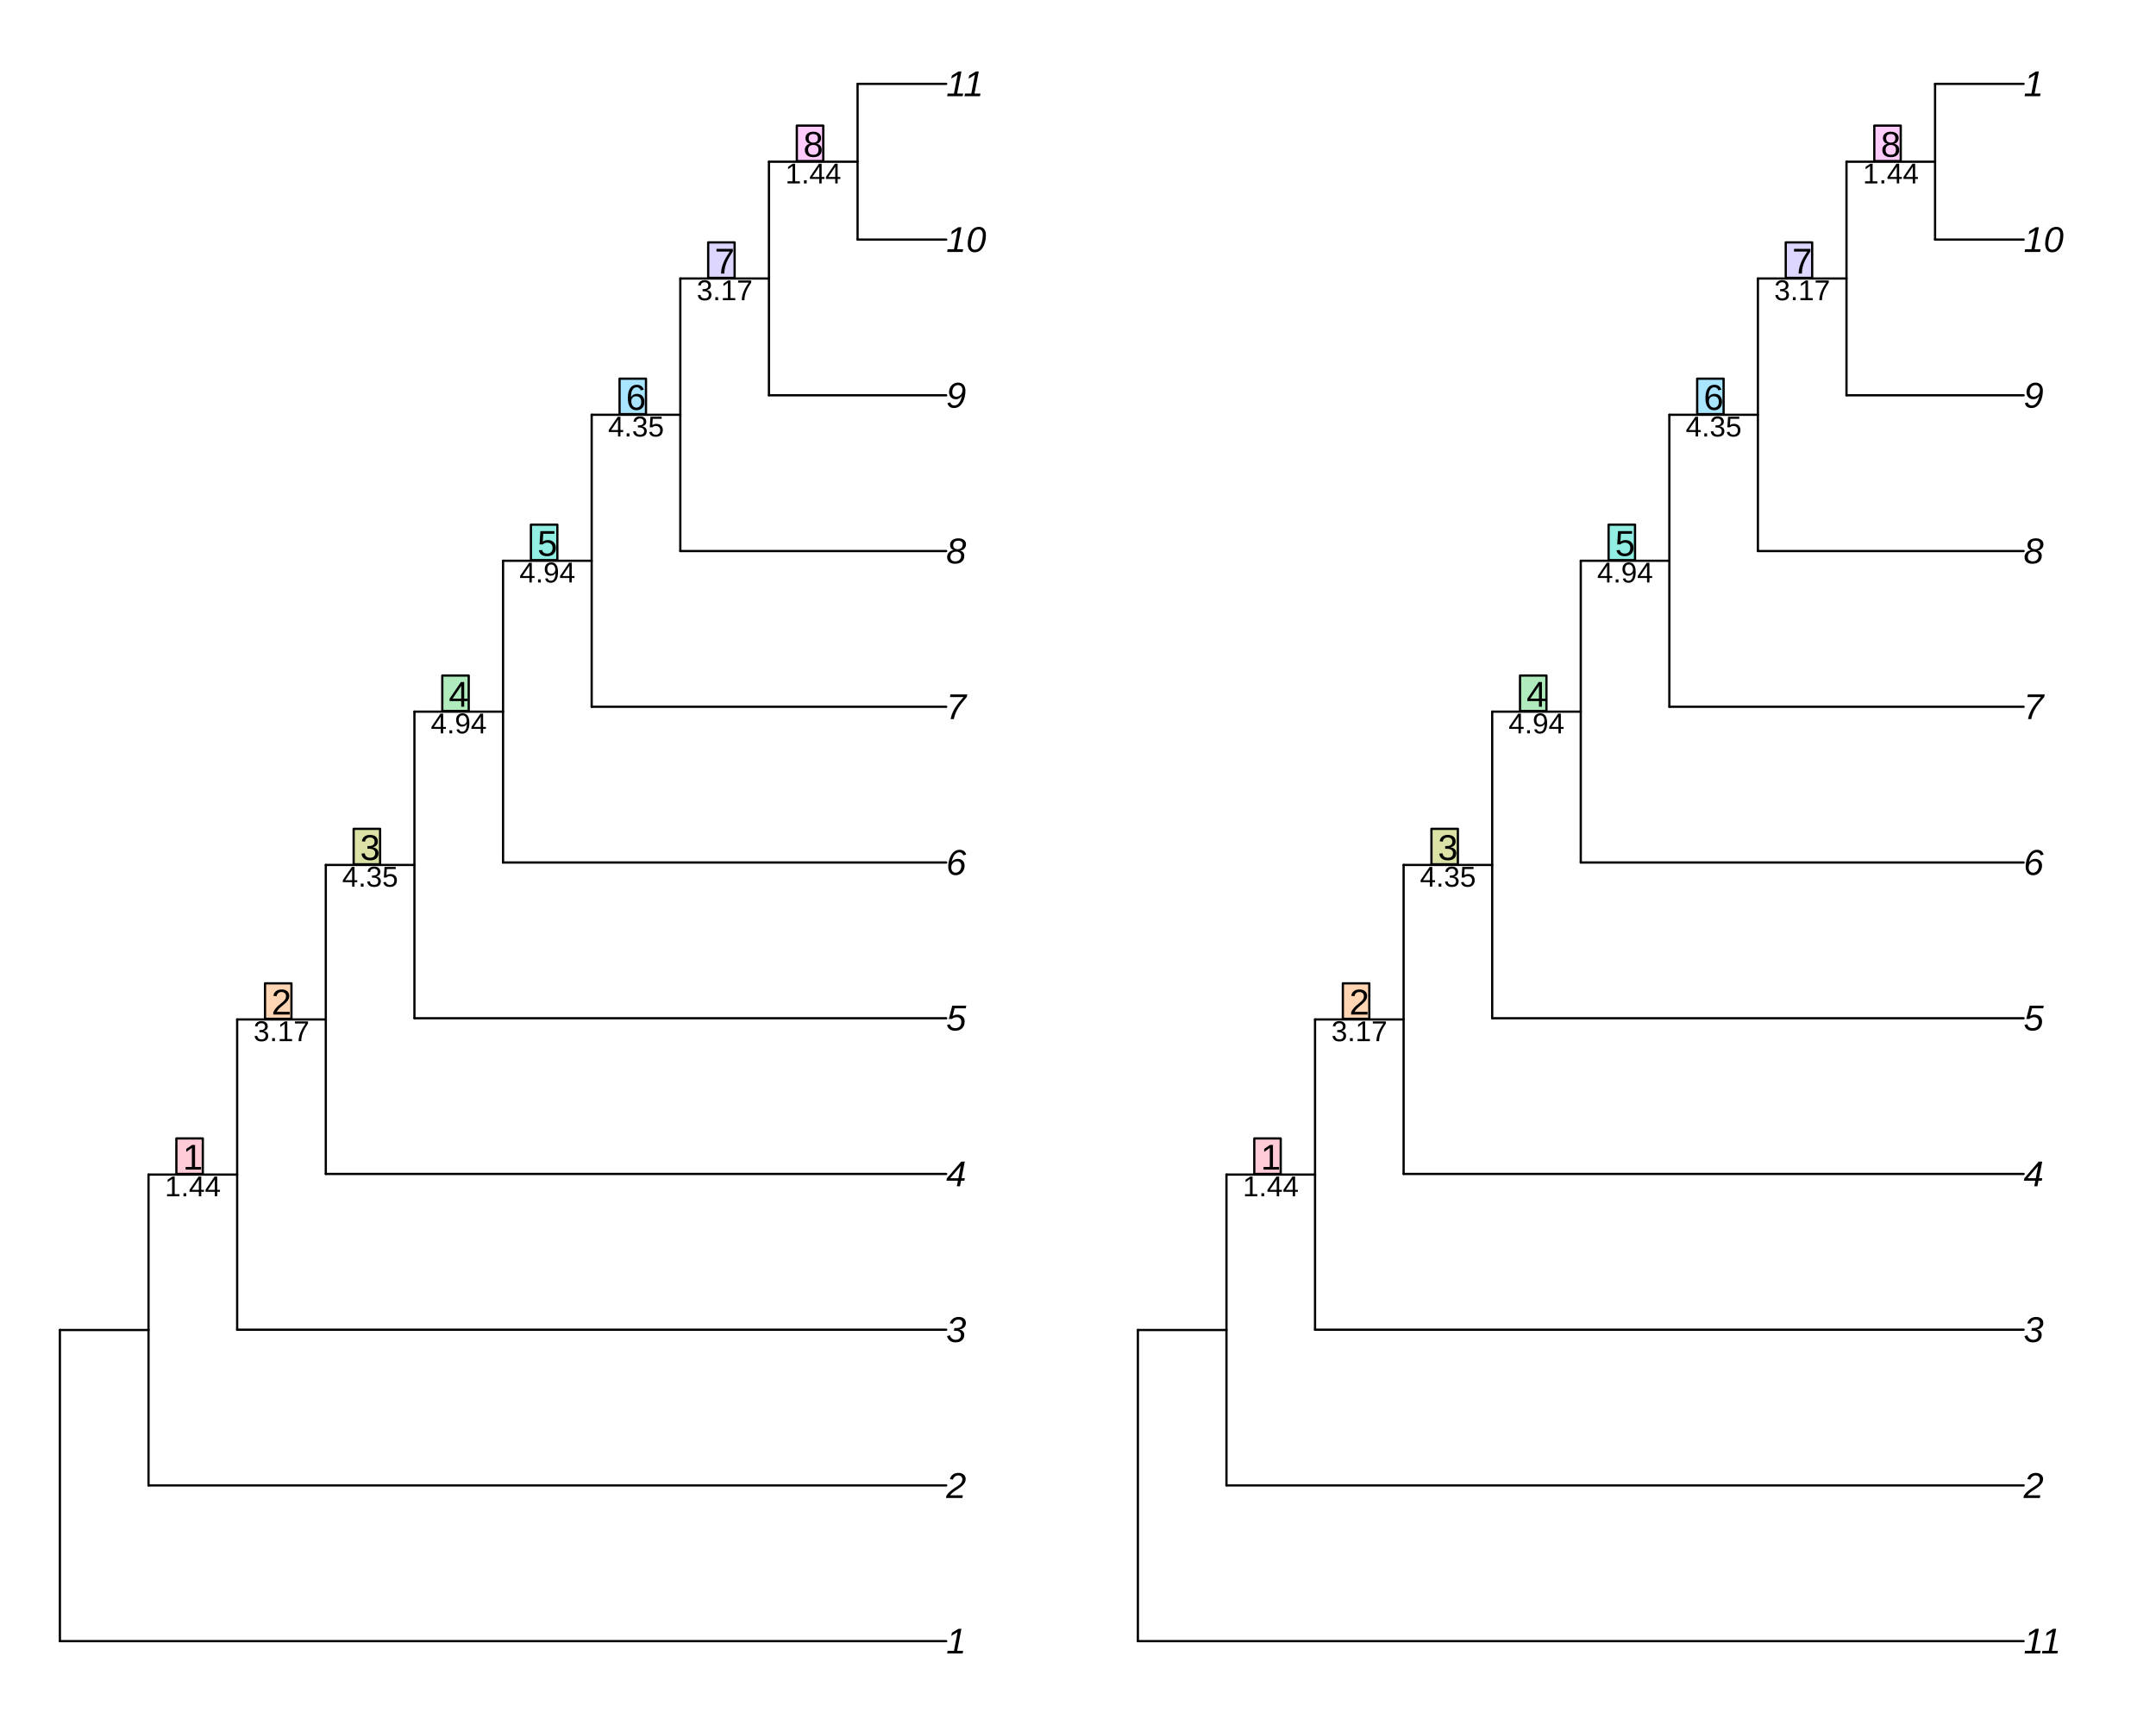
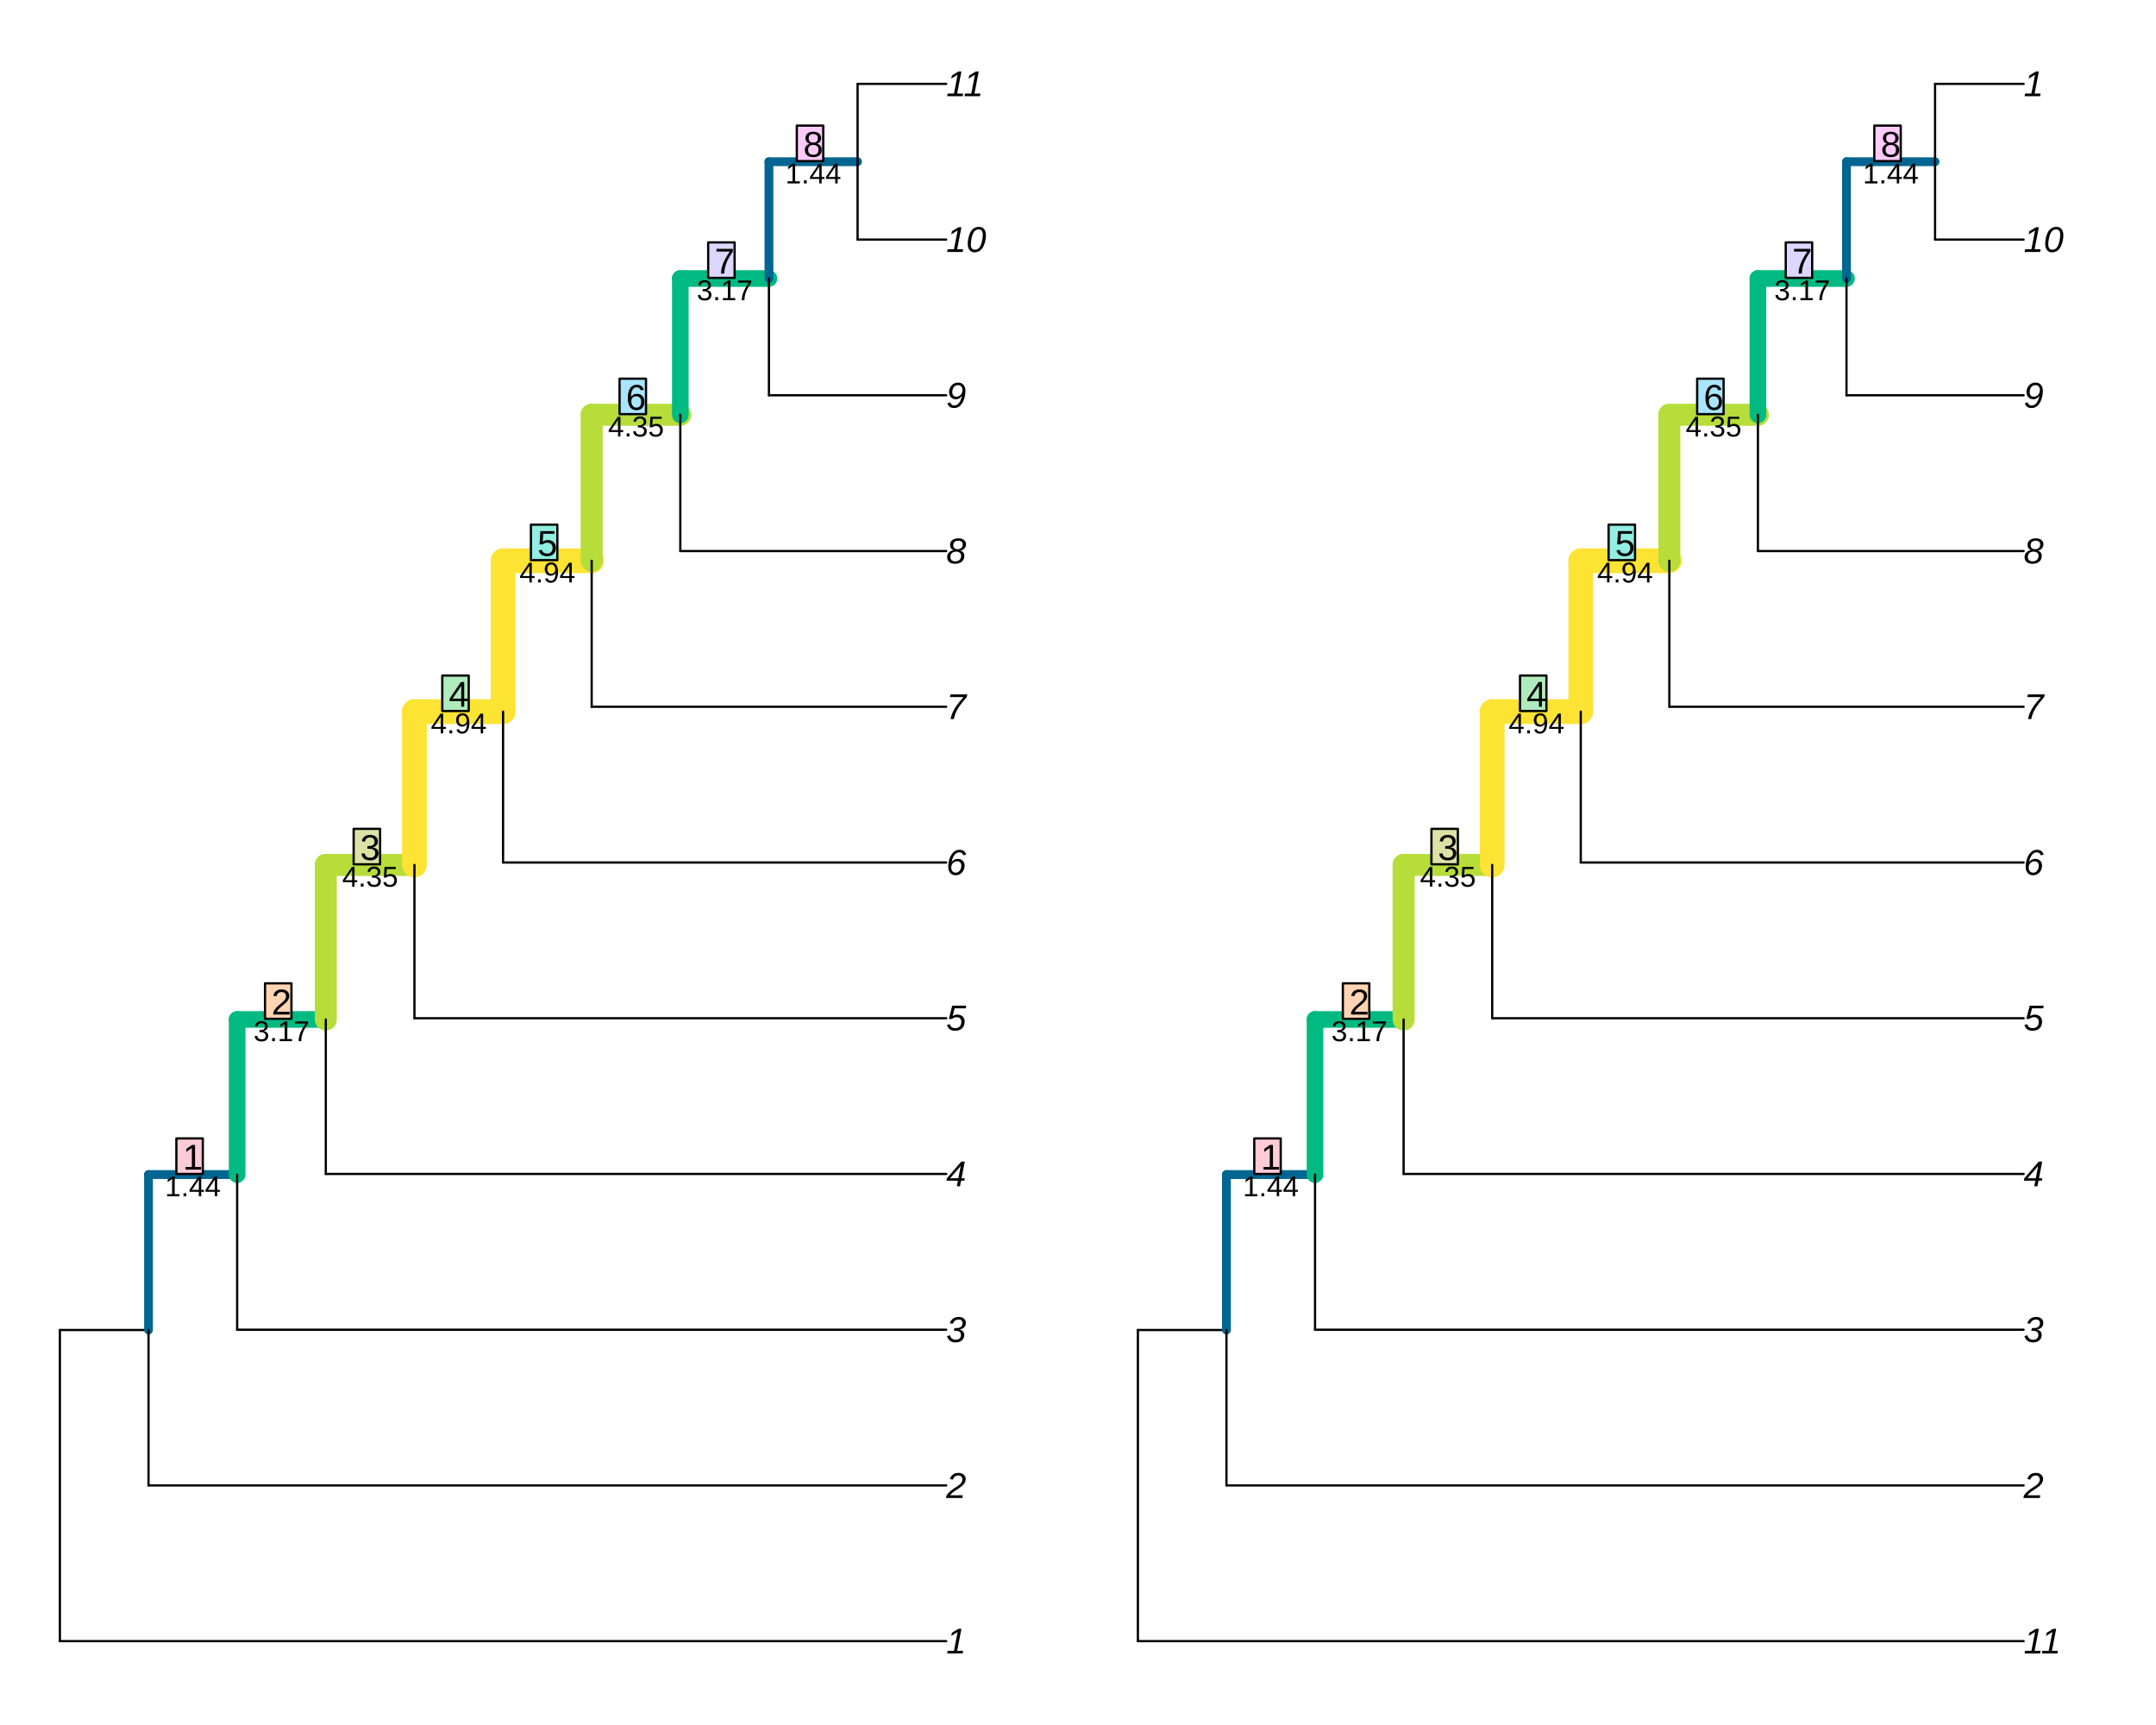
<svg xmlns="http://www.w3.org/2000/svg" viewBox="0 0 720.00 576.00">
  <defs>
    <style type="text/css">
    line, polyline, polygon, path, rect, circle {
      fill: none;
      stroke: #000000;
      stroke-linecap: round;
      stroke-linejoin: round;
      stroke-miterlimit: 10.00;
    }
  </style>
  </defs>
  <rect width="100%" height="100%" style="stroke: none; fill: #FFFFFF;" />
  <defs>
    <clipPath id="cpMC4wMHwzNjAuMDB8NTc2LjAwfDAuMDA=">
      <rect x="0.00" y="0.00" width="360.00" height="576.00" />
    </clipPath>
  </defs>
  <defs>
    <clipPath id="cpNy4yMHwzNTIuODB8NTY4LjgwfDcuMjA=">
      <rect x="7.20" y="7.20" width="345.60" height="561.60" />
    </clipPath>
  </defs>
  <line x1="20.00" y1="548.00" x2="315.99" y2="548.00" style="stroke-width: 0.75;" clip-path="url(#cpNy4yMHwzNTIuODB8NTY4LjgwfDcuMjA=)" />
  <line x1="20.00" y1="444.10" x2="49.60" y2="444.10" style="stroke-width: 0.75;" clip-path="url(#cpNy4yMHwzNTIuODB8NTY4LjgwfDcuMjA=)" />
  <line x1="49.60" y1="496.00" x2="315.99" y2="496.00" style="stroke-width: 0.75;" clip-path="url(#cpNy4yMHwzNTIuODB8NTY4LjgwfDcuMjA=)" />
-   <line x1="49.60" y1="392.20" x2="79.20" y2="392.20" style="stroke-width: 0.75;" clip-path="url(#cpNy4yMHwzNTIuODB8NTY4LjgwfDcuMjA=)" />
+   <line x1="49.60" y1="392.20" x2="79.20" y2="392.20" style="stroke-width: 2.94; stroke: #006590;" clip-path="url(#cpNy4yMHwzNTIuODB8NTY4LjgwfDcuMjA=)" />
  <line x1="79.20" y1="444.00" x2="315.99" y2="444.00" style="stroke-width: 0.75;" clip-path="url(#cpNy4yMHwzNTIuODB8NTY4LjgwfDcuMjA=)" />
-   <line x1="79.20" y1="340.41" x2="108.80" y2="340.41" style="stroke-width: 0.75;" clip-path="url(#cpNy4yMHwzNTIuODB8NTY4LjgwfDcuMjA=)" />
+   <line x1="79.20" y1="340.41" x2="108.80" y2="340.41" style="stroke-width: 5.56; stroke: #00BA82;" clip-path="url(#cpNy4yMHwzNTIuODB8NTY4LjgwfDcuMjA=)" />
  <line x1="108.80" y1="392.00" x2="315.99" y2="392.00" style="stroke-width: 0.75;" clip-path="url(#cpNy4yMHwzNTIuODB8NTY4LjgwfDcuMjA=)" />
-   <line x1="108.80" y1="288.81" x2="138.40" y2="288.81" style="stroke-width: 0.75;" clip-path="url(#cpNy4yMHwzNTIuODB8NTY4LjgwfDcuMjA=)" />
+   <line x1="108.80" y1="288.81" x2="138.40" y2="288.81" style="stroke-width: 7.35; stroke: #B7DD3A;" clip-path="url(#cpNy4yMHwzNTIuODB8NTY4LjgwfDcuMjA=)" />
  <line x1="138.40" y1="340.00" x2="315.99" y2="340.00" style="stroke-width: 0.75;" clip-path="url(#cpNy4yMHwzNTIuODB8NTY4LjgwfDcuMjA=)" />
-   <line x1="138.40" y1="237.62" x2="168.00" y2="237.62" style="stroke-width: 0.75;" clip-path="url(#cpNy4yMHwzNTIuODB8NTY4LjgwfDcuMjA=)" />
+   <line x1="138.40" y1="237.62" x2="168.00" y2="237.62" style="stroke-width: 8.25; stroke: #FDE333;" clip-path="url(#cpNy4yMHwzNTIuODB8NTY4LjgwfDcuMjA=)" />
  <line x1="168.00" y1="288.00" x2="315.99" y2="288.00" style="stroke-width: 0.75;" clip-path="url(#cpNy4yMHwzNTIuODB8NTY4LjgwfDcuMjA=)" />
-   <line x1="168.00" y1="187.25" x2="197.59" y2="187.25" style="stroke-width: 0.75;" clip-path="url(#cpNy4yMHwzNTIuODB8NTY4LjgwfDcuMjA=)" />
+   <line x1="168.00" y1="187.25" x2="197.59" y2="187.25" style="stroke-width: 8.25; stroke: #FDE333;" clip-path="url(#cpNy4yMHwzNTIuODB8NTY4LjgwfDcuMjA=)" />
  <line x1="197.59" y1="236.00" x2="315.99" y2="236.00" style="stroke-width: 0.75;" clip-path="url(#cpNy4yMHwzNTIuODB8NTY4LjgwfDcuMjA=)" />
-   <line x1="197.59" y1="138.50" x2="227.19" y2="138.50" style="stroke-width: 0.75;" clip-path="url(#cpNy4yMHwzNTIuODB8NTY4LjgwfDcuMjA=)" />
+   <line x1="197.59" y1="138.50" x2="227.19" y2="138.50" style="stroke-width: 7.35; stroke: #B7DD3A;" clip-path="url(#cpNy4yMHwzNTIuODB8NTY4LjgwfDcuMjA=)" />
  <line x1="227.19" y1="184.00" x2="315.99" y2="184.00" style="stroke-width: 0.75;" clip-path="url(#cpNy4yMHwzNTIuODB8NTY4LjgwfDcuMjA=)" />
-   <line x1="227.19" y1="93.00" x2="256.79" y2="93.00" style="stroke-width: 0.75;" clip-path="url(#cpNy4yMHwzNTIuODB8NTY4LjgwfDcuMjA=)" />
+   <line x1="227.19" y1="93.00" x2="256.79" y2="93.00" style="stroke-width: 5.56; stroke: #00BA82;" clip-path="url(#cpNy4yMHwzNTIuODB8NTY4LjgwfDcuMjA=)" />
  <line x1="256.79" y1="132.00" x2="315.99" y2="132.00" style="stroke-width: 0.75;" clip-path="url(#cpNy4yMHwzNTIuODB8NTY4LjgwfDcuMjA=)" />
-   <line x1="256.79" y1="54.00" x2="286.39" y2="54.00" style="stroke-width: 0.75;" clip-path="url(#cpNy4yMHwzNTIuODB8NTY4LjgwfDcuMjA=)" />
+   <line x1="256.79" y1="54.00" x2="286.39" y2="54.00" style="stroke-width: 2.94; stroke: #006590;" clip-path="url(#cpNy4yMHwzNTIuODB8NTY4LjgwfDcuMjA=)" />
  <line x1="286.39" y1="80.00" x2="315.99" y2="80.00" style="stroke-width: 0.75;" clip-path="url(#cpNy4yMHwzNTIuODB8NTY4LjgwfDcuMjA=)" />
  <line x1="286.39" y1="28.00" x2="315.99" y2="28.00" style="stroke-width: 0.75;" clip-path="url(#cpNy4yMHwzNTIuODB8NTY4LjgwfDcuMjA=)" />
  <line x1="20.00" y1="548.00" x2="20.00" y2="444.10" style="stroke-width: 0.75;" clip-path="url(#cpNy4yMHwzNTIuODB8NTY4LjgwfDcuMjA=)" />
-   <line x1="49.60" y1="496.00" x2="49.60" y2="392.20" style="stroke-width: 0.75;" clip-path="url(#cpNy4yMHwzNTIuODB8NTY4LjgwfDcuMjA=)" />
-   <line x1="79.20" y1="444.00" x2="79.20" y2="340.41" style="stroke-width: 0.75;" clip-path="url(#cpNy4yMHwzNTIuODB8NTY4LjgwfDcuMjA=)" />
-   <line x1="108.80" y1="392.00" x2="108.80" y2="288.81" style="stroke-width: 0.75;" clip-path="url(#cpNy4yMHwzNTIuODB8NTY4LjgwfDcuMjA=)" />
-   <line x1="138.40" y1="340.00" x2="138.40" y2="237.62" style="stroke-width: 0.75;" clip-path="url(#cpNy4yMHwzNTIuODB8NTY4LjgwfDcuMjA=)" />
-   <line x1="168.00" y1="288.00" x2="168.00" y2="187.25" style="stroke-width: 0.75;" clip-path="url(#cpNy4yMHwzNTIuODB8NTY4LjgwfDcuMjA=)" />
-   <line x1="197.59" y1="236.00" x2="197.59" y2="138.50" style="stroke-width: 0.75;" clip-path="url(#cpNy4yMHwzNTIuODB8NTY4LjgwfDcuMjA=)" />
-   <line x1="227.19" y1="184.00" x2="227.19" y2="93.00" style="stroke-width: 0.75;" clip-path="url(#cpNy4yMHwzNTIuODB8NTY4LjgwfDcuMjA=)" />
-   <line x1="256.79" y1="132.00" x2="256.79" y2="54.00" style="stroke-width: 0.75;" clip-path="url(#cpNy4yMHwzNTIuODB8NTY4LjgwfDcuMjA=)" />
+   <line x1="49.60" y1="444.10" x2="49.60" y2="392.20" style="stroke-width: 2.94; stroke: #006590;" clip-path="url(#cpNy4yMHwzNTIuODB8NTY4LjgwfDcuMjA=)" />
+   <line x1="79.20" y1="392.20" x2="79.20" y2="340.41" style="stroke-width: 5.56; stroke: #00BA82;" clip-path="url(#cpNy4yMHwzNTIuODB8NTY4LjgwfDcuMjA=)" />
+   <line x1="108.80" y1="340.41" x2="108.80" y2="288.81" style="stroke-width: 7.35; stroke: #B7DD3A;" clip-path="url(#cpNy4yMHwzNTIuODB8NTY4LjgwfDcuMjA=)" />
+   <line x1="138.40" y1="288.81" x2="138.40" y2="237.62" style="stroke-width: 8.25; stroke: #FDE333;" clip-path="url(#cpNy4yMHwzNTIuODB8NTY4LjgwfDcuMjA=)" />
+   <line x1="168.00" y1="237.62" x2="168.00" y2="187.25" style="stroke-width: 8.25; stroke: #FDE333;" clip-path="url(#cpNy4yMHwzNTIuODB8NTY4LjgwfDcuMjA=)" />
+   <line x1="197.59" y1="187.25" x2="197.59" y2="138.50" style="stroke-width: 7.35; stroke: #B7DD3A;" clip-path="url(#cpNy4yMHwzNTIuODB8NTY4LjgwfDcuMjA=)" />
+   <line x1="227.19" y1="138.50" x2="227.19" y2="93.00" style="stroke-width: 5.56; stroke: #00BA82;" clip-path="url(#cpNy4yMHwzNTIuODB8NTY4LjgwfDcuMjA=)" />
+   <line x1="256.79" y1="93.00" x2="256.79" y2="54.00" style="stroke-width: 2.94; stroke: #006590;" clip-path="url(#cpNy4yMHwzNTIuODB8NTY4LjgwfDcuMjA=)" />
  <line x1="286.39" y1="80.00" x2="286.39" y2="28.00" style="stroke-width: 0.75;" clip-path="url(#cpNy4yMHwzNTIuODB8NTY4LjgwfDcuMjA=)" />
+   <line x1="49.60" y1="496.00" x2="49.60" y2="444.10" style="stroke-width: 0.75;" clip-path="url(#cpNy4yMHwzNTIuODB8NTY4LjgwfDcuMjA=)" />
+   <line x1="79.20" y1="444.00" x2="79.20" y2="392.20" style="stroke-width: 0.75;" clip-path="url(#cpNy4yMHwzNTIuODB8NTY4LjgwfDcuMjA=)" />
+   <line x1="108.80" y1="392.00" x2="108.80" y2="340.41" style="stroke-width: 0.75;" clip-path="url(#cpNy4yMHwzNTIuODB8NTY4LjgwfDcuMjA=)" />
+   <line x1="138.40" y1="340.00" x2="138.40" y2="288.81" style="stroke-width: 0.75;" clip-path="url(#cpNy4yMHwzNTIuODB8NTY4LjgwfDcuMjA=)" />
+   <line x1="168.00" y1="288.00" x2="168.00" y2="237.62" style="stroke-width: 0.75;" clip-path="url(#cpNy4yMHwzNTIuODB8NTY4LjgwfDcuMjA=)" />
+   <line x1="197.59" y1="236.00" x2="197.59" y2="187.25" style="stroke-width: 0.75;" clip-path="url(#cpNy4yMHwzNTIuODB8NTY4LjgwfDcuMjA=)" />
+   <line x1="227.19" y1="184.00" x2="227.19" y2="138.50" style="stroke-width: 0.75;" clip-path="url(#cpNy4yMHwzNTIuODB8NTY4LjgwfDcuMjA=)" />
+   <line x1="256.79" y1="132.00" x2="256.79" y2="93.00" style="stroke-width: 0.75;" clip-path="url(#cpNy4yMHwzNTIuODB8NTY4LjgwfDcuMjA=)" />
  <g clip-path="url(#cpNy4yMHwzNTIuODB8NTY4LjgwfDcuMjA=)">
    <text x="315.99" y="552.12" style="font-size: 12.00px; font-style: italic; font-family: Liberation Sans;" textLength="6.67px" lengthAdjust="spacingAndGlyphs">1</text>
  </g>
  <g clip-path="url(#cpNy4yMHwzNTIuODB8NTY4LjgwfDcuMjA=)">
    <text x="315.99" y="500.19" style="font-size: 12.00px; font-style: italic; font-family: Liberation Sans;" textLength="6.67px" lengthAdjust="spacingAndGlyphs">2</text>
  </g>
  <g clip-path="url(#cpNy4yMHwzNTIuODB8NTY4LjgwfDcuMjA=)">
    <text x="315.99" y="448.12" style="font-size: 12.00px; font-style: italic; font-family: Liberation Sans;" textLength="6.67px" lengthAdjust="spacingAndGlyphs">3</text>
  </g>
  <g clip-path="url(#cpNy4yMHwzNTIuODB8NTY4LjgwfDcuMjA=)">
    <text x="315.99" y="396.12" style="font-size: 12.00px; font-style: italic; font-family: Liberation Sans;" textLength="6.67px" lengthAdjust="spacingAndGlyphs">4</text>
  </g>
  <g clip-path="url(#cpNy4yMHwzNTIuODB8NTY4LjgwfDcuMjA=)">
    <text x="315.99" y="344.06" style="font-size: 12.00px; font-style: italic; font-family: Liberation Sans;" textLength="6.67px" lengthAdjust="spacingAndGlyphs">5</text>
  </g>
  <g clip-path="url(#cpNy4yMHwzNTIuODB8NTY4LjgwfDcuMjA=)">
    <text x="315.99" y="292.13" style="font-size: 12.00px; font-style: italic; font-family: Liberation Sans;" textLength="6.67px" lengthAdjust="spacingAndGlyphs">6</text>
  </g>
  <g clip-path="url(#cpNy4yMHwzNTIuODB8NTY4LjgwfDcuMjA=)">
    <text x="315.99" y="240.12" style="font-size: 12.00px; font-style: italic; font-family: Liberation Sans;" textLength="6.67px" lengthAdjust="spacingAndGlyphs">7</text>
  </g>
  <g clip-path="url(#cpNy4yMHwzNTIuODB8NTY4LjgwfDcuMjA=)">
    <text x="315.99" y="188.13" style="font-size: 12.00px; font-style: italic; font-family: Liberation Sans;" textLength="6.67px" lengthAdjust="spacingAndGlyphs">8</text>
  </g>
  <g clip-path="url(#cpNy4yMHwzNTIuODB8NTY4LjgwfDcuMjA=)">
    <text x="315.99" y="136.13" style="font-size: 12.00px; font-style: italic; font-family: Liberation Sans;" textLength="6.67px" lengthAdjust="spacingAndGlyphs">9</text>
  </g>
  <g clip-path="url(#cpNy4yMHwzNTIuODB8NTY4LjgwfDcuMjA=)">
    <text x="315.99" y="84.13" style="font-size: 12.00px; font-style: italic; font-family: Liberation Sans;" textLength="13.34px" lengthAdjust="spacingAndGlyphs">10</text>
  </g>
  <g clip-path="url(#cpNy4yMHwzNTIuODB8NTY4LjgwfDcuMjA=)">
    <text x="315.99" y="32.12" style="font-size: 12.00px; font-style: italic; font-family: Liberation Sans;" textLength="12.45px" lengthAdjust="spacingAndGlyphs">11</text>
  </g>
  <rect x="58.90" y="380.14" width="8.83" height="11.85" style="stroke-width: 0.75; fill: #FFCBD7;" clip-path="url(#cpNy4yMHwzNTIuODB8NTY4LjgwfDcuMjA=)" />
  <rect x="88.50" y="328.35" width="8.83" height="11.85" style="stroke-width: 0.75; fill: #FFD5B3;" clip-path="url(#cpNy4yMHwzNTIuODB8NTY4LjgwfDcuMjA=)" />
  <rect x="118.10" y="276.75" width="8.83" height="11.85" style="stroke-width: 0.75; fill: #DCE1A6;" clip-path="url(#cpNy4yMHwzNTIuODB8NTY4LjgwfDcuMjA=)" />
  <rect x="147.70" y="225.57" width="8.83" height="11.85" style="stroke-width: 0.75; fill: #AFEBBC;" clip-path="url(#cpNy4yMHwzNTIuODB8NTY4LjgwfDcuMjA=)" />
  <rect x="177.30" y="175.19" width="8.83" height="11.85" style="stroke-width: 0.75; fill: #92EDE2;" clip-path="url(#cpNy4yMHwzNTIuODB8NTY4LjgwfDcuMjA=)" />
  <rect x="206.90" y="126.44" width="8.83" height="11.85" style="stroke-width: 0.75; fill: #A9E5FF;" clip-path="url(#cpNy4yMHwzNTIuODB8NTY4LjgwfDcuMjA=)" />
  <rect x="236.50" y="80.94" width="8.83" height="11.85" style="stroke-width: 0.75; fill: #DDD7FF;" clip-path="url(#cpNy4yMHwzNTIuODB8NTY4LjgwfDcuMjA=)" />
  <rect x="266.10" y="41.94" width="8.83" height="11.85" style="stroke-width: 0.75; fill: #FFCBFB;" clip-path="url(#cpNy4yMHwzNTIuODB8NTY4LjgwfDcuMjA=)" />
  <g clip-path="url(#cpNy4yMHwzNTIuODB8NTY4LjgwfDcuMjA=)">
    <text x="61.06" y="390.55" style="font-size: 12.00px; font-family: Liberation Sans;" textLength="6.67px" lengthAdjust="spacingAndGlyphs">1</text>
  </g>
  <g clip-path="url(#cpNy4yMHwzNTIuODB8NTY4LjgwfDcuMjA=)">
    <text x="90.66" y="338.76" style="font-size: 12.00px; font-family: Liberation Sans;" textLength="6.67px" lengthAdjust="spacingAndGlyphs">2</text>
  </g>
  <g clip-path="url(#cpNy4yMHwzNTIuODB8NTY4LjgwfDcuMjA=)">
    <text x="120.26" y="287.16" style="font-size: 12.00px; font-family: Liberation Sans;" textLength="6.67px" lengthAdjust="spacingAndGlyphs">3</text>
  </g>
  <g clip-path="url(#cpNy4yMHwzNTIuODB8NTY4LjgwfDcuMjA=)">
    <text x="149.86" y="235.98" style="font-size: 12.00px; font-family: Liberation Sans;" textLength="6.67px" lengthAdjust="spacingAndGlyphs">4</text>
  </g>
  <g clip-path="url(#cpNy4yMHwzNTIuODB8NTY4LjgwfDcuMjA=)">
    <text x="179.46" y="185.60" style="font-size: 12.00px; font-family: Liberation Sans;" textLength="6.67px" lengthAdjust="spacingAndGlyphs">5</text>
  </g>
  <g clip-path="url(#cpNy4yMHwzNTIuODB8NTY4LjgwfDcuMjA=)">
    <text x="209.06" y="136.85" style="font-size: 12.00px; font-family: Liberation Sans;" textLength="6.67px" lengthAdjust="spacingAndGlyphs">6</text>
  </g>
  <g clip-path="url(#cpNy4yMHwzNTIuODB8NTY4LjgwfDcuMjA=)">
    <text x="238.66" y="91.35" style="font-size: 12.00px; font-family: Liberation Sans;" textLength="6.67px" lengthAdjust="spacingAndGlyphs">7</text>
  </g>
  <g clip-path="url(#cpNy4yMHwzNTIuODB8NTY4LjgwfDcuMjA=)">
    <text x="268.26" y="52.35" style="font-size: 12.00px; font-family: Liberation Sans;" textLength="6.67px" lengthAdjust="spacingAndGlyphs">8</text>
  </g>
  <g clip-path="url(#cpNy4yMHwzNTIuODB8NTY4LjgwfDcuMjA=)">
    <text x="55.07" y="399.46" style="font-size: 9.60px; font-family: Liberation Sans;" textLength="18.66px" lengthAdjust="spacingAndGlyphs">1.44</text>
  </g>
  <g clip-path="url(#cpNy4yMHwzNTIuODB8NTY4LjgwfDcuMjA=)">
    <text x="84.67" y="347.66" style="font-size: 9.60px; font-family: Liberation Sans;" textLength="18.66px" lengthAdjust="spacingAndGlyphs">3.17</text>
  </g>
  <g clip-path="url(#cpNy4yMHwzNTIuODB8NTY4LjgwfDcuMjA=)">
    <text x="114.27" y="296.07" style="font-size: 9.60px; font-family: Liberation Sans;" textLength="18.66px" lengthAdjust="spacingAndGlyphs">4.35</text>
  </g>
  <g clip-path="url(#cpNy4yMHwzNTIuODB8NTY4LjgwfDcuMjA=)">
    <text x="143.87" y="244.88" style="font-size: 9.60px; font-family: Liberation Sans;" textLength="18.66px" lengthAdjust="spacingAndGlyphs">4.94</text>
  </g>
  <g clip-path="url(#cpNy4yMHwzNTIuODB8NTY4LjgwfDcuMjA=)">
    <text x="173.47" y="194.50" style="font-size: 9.60px; font-family: Liberation Sans;" textLength="18.66px" lengthAdjust="spacingAndGlyphs">4.94</text>
  </g>
  <g clip-path="url(#cpNy4yMHwzNTIuODB8NTY4LjgwfDcuMjA=)">
    <text x="203.07" y="145.75" style="font-size: 9.60px; font-family: Liberation Sans;" textLength="18.66px" lengthAdjust="spacingAndGlyphs">4.35</text>
  </g>
  <g clip-path="url(#cpNy4yMHwzNTIuODB8NTY4LjgwfDcuMjA=)">
    <text x="232.67" y="100.25" style="font-size: 9.60px; font-family: Liberation Sans;" textLength="18.66px" lengthAdjust="spacingAndGlyphs">3.17</text>
  </g>
  <g clip-path="url(#cpNy4yMHwzNTIuODB8NTY4LjgwfDcuMjA=)">
    <text x="262.26" y="61.25" style="font-size: 9.60px; font-family: Liberation Sans;" textLength="18.66px" lengthAdjust="spacingAndGlyphs">1.44</text>
  </g>
  <defs>
    <clipPath id="cpMzY3LjIwfDcxMi44MHw1NjguODB8Ny4yMA==">
      <rect x="367.20" y="7.20" width="345.60" height="561.60" />
    </clipPath>
  </defs>
  <defs>
    <clipPath id="cpMzYwLjAwfDcyMC4wMHw1NzYuMDB8MC4wMA==">
      <rect x="360.00" y="0.00" width="360.00" height="576.00" />
    </clipPath>
  </defs>
  <defs>
    <clipPath id="cpMzY3LjIwfDcxMi44MHw1NjguODB8Ny4yMA==">
      <rect x="367.20" y="7.20" width="345.60" height="561.60" />
    </clipPath>
  </defs>
  <line x1="380.00" y1="548.00" x2="675.80" y2="548.00" style="stroke-width: 0.75;" clip-path="url(#cpMzY3LjIwfDcxMi44MHw1NjguODB8Ny4yMA==)" />
  <line x1="380.00" y1="444.10" x2="409.58" y2="444.10" style="stroke-width: 0.75;" clip-path="url(#cpMzY3LjIwfDcxMi44MHw1NjguODB8Ny4yMA==)" />
  <line x1="409.58" y1="496.00" x2="675.80" y2="496.00" style="stroke-width: 0.75;" clip-path="url(#cpMzY3LjIwfDcxMi44MHw1NjguODB8Ny4yMA==)" />
-   <line x1="409.58" y1="392.20" x2="439.16" y2="392.20" style="stroke-width: 0.75;" clip-path="url(#cpMzY3LjIwfDcxMi44MHw1NjguODB8Ny4yMA==)" />
+   <line x1="409.58" y1="392.20" x2="439.16" y2="392.20" style="stroke-width: 2.94; stroke: #006590;" clip-path="url(#cpMzY3LjIwfDcxMi44MHw1NjguODB8Ny4yMA==)" />
  <line x1="439.16" y1="444.00" x2="675.80" y2="444.00" style="stroke-width: 0.75;" clip-path="url(#cpMzY3LjIwfDcxMi44MHw1NjguODB8Ny4yMA==)" />
-   <line x1="439.16" y1="340.41" x2="468.74" y2="340.41" style="stroke-width: 0.75;" clip-path="url(#cpMzY3LjIwfDcxMi44MHw1NjguODB8Ny4yMA==)" />
+   <line x1="439.16" y1="340.41" x2="468.74" y2="340.41" style="stroke-width: 5.56; stroke: #00BA82;" clip-path="url(#cpMzY3LjIwfDcxMi44MHw1NjguODB8Ny4yMA==)" />
  <line x1="468.74" y1="392.00" x2="675.80" y2="392.00" style="stroke-width: 0.75;" clip-path="url(#cpMzY3LjIwfDcxMi44MHw1NjguODB8Ny4yMA==)" />
-   <line x1="468.74" y1="288.81" x2="498.32" y2="288.81" style="stroke-width: 0.75;" clip-path="url(#cpMzY3LjIwfDcxMi44MHw1NjguODB8Ny4yMA==)" />
+   <line x1="468.74" y1="288.81" x2="498.32" y2="288.81" style="stroke-width: 7.35; stroke: #B7DD3A;" clip-path="url(#cpMzY3LjIwfDcxMi44MHw1NjguODB8Ny4yMA==)" />
  <line x1="498.32" y1="340.00" x2="675.80" y2="340.00" style="stroke-width: 0.75;" clip-path="url(#cpMzY3LjIwfDcxMi44MHw1NjguODB8Ny4yMA==)" />
-   <line x1="498.32" y1="237.62" x2="527.90" y2="237.62" style="stroke-width: 0.75;" clip-path="url(#cpMzY3LjIwfDcxMi44MHw1NjguODB8Ny4yMA==)" />
+   <line x1="498.32" y1="237.62" x2="527.90" y2="237.62" style="stroke-width: 8.25; stroke: #FDE333;" clip-path="url(#cpMzY3LjIwfDcxMi44MHw1NjguODB8Ny4yMA==)" />
  <line x1="527.90" y1="288.00" x2="675.80" y2="288.00" style="stroke-width: 0.75;" clip-path="url(#cpMzY3LjIwfDcxMi44MHw1NjguODB8Ny4yMA==)" />
-   <line x1="527.90" y1="187.25" x2="557.48" y2="187.25" style="stroke-width: 0.75;" clip-path="url(#cpMzY3LjIwfDcxMi44MHw1NjguODB8Ny4yMA==)" />
+   <line x1="527.90" y1="187.25" x2="557.48" y2="187.25" style="stroke-width: 8.25; stroke: #FDE333;" clip-path="url(#cpMzY3LjIwfDcxMi44MHw1NjguODB8Ny4yMA==)" />
  <line x1="557.48" y1="236.00" x2="675.80" y2="236.00" style="stroke-width: 0.75;" clip-path="url(#cpMzY3LjIwfDcxMi44MHw1NjguODB8Ny4yMA==)" />
-   <line x1="557.48" y1="138.50" x2="587.06" y2="138.50" style="stroke-width: 0.75;" clip-path="url(#cpMzY3LjIwfDcxMi44MHw1NjguODB8Ny4yMA==)" />
+   <line x1="557.48" y1="138.50" x2="587.06" y2="138.50" style="stroke-width: 7.35; stroke: #B7DD3A;" clip-path="url(#cpMzY3LjIwfDcxMi44MHw1NjguODB8Ny4yMA==)" />
  <line x1="587.06" y1="184.00" x2="675.80" y2="184.00" style="stroke-width: 0.75;" clip-path="url(#cpMzY3LjIwfDcxMi44MHw1NjguODB8Ny4yMA==)" />
-   <line x1="587.06" y1="93.00" x2="616.64" y2="93.00" style="stroke-width: 0.75;" clip-path="url(#cpMzY3LjIwfDcxMi44MHw1NjguODB8Ny4yMA==)" />
+   <line x1="587.06" y1="93.00" x2="616.64" y2="93.00" style="stroke-width: 5.56; stroke: #00BA82;" clip-path="url(#cpMzY3LjIwfDcxMi44MHw1NjguODB8Ny4yMA==)" />
  <line x1="616.64" y1="132.00" x2="675.80" y2="132.00" style="stroke-width: 0.75;" clip-path="url(#cpMzY3LjIwfDcxMi44MHw1NjguODB8Ny4yMA==)" />
-   <line x1="616.64" y1="54.00" x2="646.22" y2="54.00" style="stroke-width: 0.75;" clip-path="url(#cpMzY3LjIwfDcxMi44MHw1NjguODB8Ny4yMA==)" />
+   <line x1="616.64" y1="54.00" x2="646.22" y2="54.00" style="stroke-width: 2.94; stroke: #006590;" clip-path="url(#cpMzY3LjIwfDcxMi44MHw1NjguODB8Ny4yMA==)" />
  <line x1="646.22" y1="80.00" x2="675.80" y2="80.00" style="stroke-width: 0.75;" clip-path="url(#cpMzY3LjIwfDcxMi44MHw1NjguODB8Ny4yMA==)" />
  <line x1="646.22" y1="28.00" x2="675.80" y2="28.00" style="stroke-width: 0.75;" clip-path="url(#cpMzY3LjIwfDcxMi44MHw1NjguODB8Ny4yMA==)" />
  <line x1="380.00" y1="548.00" x2="380.00" y2="444.10" style="stroke-width: 0.75;" clip-path="url(#cpMzY3LjIwfDcxMi44MHw1NjguODB8Ny4yMA==)" />
-   <line x1="409.58" y1="496.00" x2="409.58" y2="392.20" style="stroke-width: 0.75;" clip-path="url(#cpMzY3LjIwfDcxMi44MHw1NjguODB8Ny4yMA==)" />
-   <line x1="439.16" y1="444.00" x2="439.16" y2="340.41" style="stroke-width: 0.75;" clip-path="url(#cpMzY3LjIwfDcxMi44MHw1NjguODB8Ny4yMA==)" />
-   <line x1="468.74" y1="392.00" x2="468.74" y2="288.81" style="stroke-width: 0.75;" clip-path="url(#cpMzY3LjIwfDcxMi44MHw1NjguODB8Ny4yMA==)" />
-   <line x1="498.32" y1="340.00" x2="498.32" y2="237.62" style="stroke-width: 0.75;" clip-path="url(#cpMzY3LjIwfDcxMi44MHw1NjguODB8Ny4yMA==)" />
-   <line x1="527.90" y1="288.00" x2="527.90" y2="187.25" style="stroke-width: 0.75;" clip-path="url(#cpMzY3LjIwfDcxMi44MHw1NjguODB8Ny4yMA==)" />
-   <line x1="557.48" y1="236.00" x2="557.48" y2="138.50" style="stroke-width: 0.75;" clip-path="url(#cpMzY3LjIwfDcxMi44MHw1NjguODB8Ny4yMA==)" />
-   <line x1="587.06" y1="184.00" x2="587.06" y2="93.00" style="stroke-width: 0.75;" clip-path="url(#cpMzY3LjIwfDcxMi44MHw1NjguODB8Ny4yMA==)" />
-   <line x1="616.64" y1="132.00" x2="616.64" y2="54.00" style="stroke-width: 0.75;" clip-path="url(#cpMzY3LjIwfDcxMi44MHw1NjguODB8Ny4yMA==)" />
+   <line x1="409.58" y1="444.10" x2="409.58" y2="392.20" style="stroke-width: 2.94; stroke: #006590;" clip-path="url(#cpMzY3LjIwfDcxMi44MHw1NjguODB8Ny4yMA==)" />
+   <line x1="439.16" y1="392.20" x2="439.16" y2="340.41" style="stroke-width: 5.56; stroke: #00BA82;" clip-path="url(#cpMzY3LjIwfDcxMi44MHw1NjguODB8Ny4yMA==)" />
+   <line x1="468.74" y1="340.41" x2="468.74" y2="288.81" style="stroke-width: 7.35; stroke: #B7DD3A;" clip-path="url(#cpMzY3LjIwfDcxMi44MHw1NjguODB8Ny4yMA==)" />
+   <line x1="498.32" y1="288.81" x2="498.32" y2="237.62" style="stroke-width: 8.25; stroke: #FDE333;" clip-path="url(#cpMzY3LjIwfDcxMi44MHw1NjguODB8Ny4yMA==)" />
+   <line x1="527.90" y1="237.62" x2="527.90" y2="187.25" style="stroke-width: 8.25; stroke: #FDE333;" clip-path="url(#cpMzY3LjIwfDcxMi44MHw1NjguODB8Ny4yMA==)" />
+   <line x1="557.48" y1="187.25" x2="557.48" y2="138.50" style="stroke-width: 7.35; stroke: #B7DD3A;" clip-path="url(#cpMzY3LjIwfDcxMi44MHw1NjguODB8Ny4yMA==)" />
+   <line x1="587.06" y1="138.50" x2="587.06" y2="93.00" style="stroke-width: 5.56; stroke: #00BA82;" clip-path="url(#cpMzY3LjIwfDcxMi44MHw1NjguODB8Ny4yMA==)" />
+   <line x1="616.64" y1="93.00" x2="616.64" y2="54.00" style="stroke-width: 2.94; stroke: #006590;" clip-path="url(#cpMzY3LjIwfDcxMi44MHw1NjguODB8Ny4yMA==)" />
  <line x1="646.22" y1="80.00" x2="646.22" y2="28.00" style="stroke-width: 0.75;" clip-path="url(#cpMzY3LjIwfDcxMi44MHw1NjguODB8Ny4yMA==)" />
+   <line x1="409.58" y1="496.00" x2="409.58" y2="444.10" style="stroke-width: 0.75;" clip-path="url(#cpMzY3LjIwfDcxMi44MHw1NjguODB8Ny4yMA==)" />
+   <line x1="439.16" y1="444.00" x2="439.16" y2="392.20" style="stroke-width: 0.75;" clip-path="url(#cpMzY3LjIwfDcxMi44MHw1NjguODB8Ny4yMA==)" />
+   <line x1="468.74" y1="392.00" x2="468.74" y2="340.41" style="stroke-width: 0.75;" clip-path="url(#cpMzY3LjIwfDcxMi44MHw1NjguODB8Ny4yMA==)" />
+   <line x1="498.32" y1="340.00" x2="498.32" y2="288.81" style="stroke-width: 0.75;" clip-path="url(#cpMzY3LjIwfDcxMi44MHw1NjguODB8Ny4yMA==)" />
+   <line x1="527.90" y1="288.00" x2="527.90" y2="237.62" style="stroke-width: 0.75;" clip-path="url(#cpMzY3LjIwfDcxMi44MHw1NjguODB8Ny4yMA==)" />
+   <line x1="557.48" y1="236.00" x2="557.48" y2="187.25" style="stroke-width: 0.75;" clip-path="url(#cpMzY3LjIwfDcxMi44MHw1NjguODB8Ny4yMA==)" />
+   <line x1="587.06" y1="184.00" x2="587.06" y2="138.50" style="stroke-width: 0.75;" clip-path="url(#cpMzY3LjIwfDcxMi44MHw1NjguODB8Ny4yMA==)" />
+   <line x1="616.64" y1="132.00" x2="616.64" y2="93.00" style="stroke-width: 0.75;" clip-path="url(#cpMzY3LjIwfDcxMi44MHw1NjguODB8Ny4yMA==)" />
  <g clip-path="url(#cpMzY3LjIwfDcxMi44MHw1NjguODB8Ny4yMA==)">
    <text x="675.80" y="552.12" style="font-size: 12.00px; font-style: italic; font-family: Liberation Sans;" textLength="12.45px" lengthAdjust="spacingAndGlyphs">11</text>
  </g>
  <g clip-path="url(#cpMzY3LjIwfDcxMi44MHw1NjguODB8Ny4yMA==)">
    <text x="675.80" y="500.19" style="font-size: 12.00px; font-style: italic; font-family: Liberation Sans;" textLength="6.67px" lengthAdjust="spacingAndGlyphs">2</text>
  </g>
  <g clip-path="url(#cpMzY3LjIwfDcxMi44MHw1NjguODB8Ny4yMA==)">
    <text x="675.80" y="448.12" style="font-size: 12.00px; font-style: italic; font-family: Liberation Sans;" textLength="6.67px" lengthAdjust="spacingAndGlyphs">3</text>
  </g>
  <g clip-path="url(#cpMzY3LjIwfDcxMi44MHw1NjguODB8Ny4yMA==)">
    <text x="675.80" y="396.12" style="font-size: 12.00px; font-style: italic; font-family: Liberation Sans;" textLength="6.67px" lengthAdjust="spacingAndGlyphs">4</text>
  </g>
  <g clip-path="url(#cpMzY3LjIwfDcxMi44MHw1NjguODB8Ny4yMA==)">
    <text x="675.80" y="344.06" style="font-size: 12.00px; font-style: italic; font-family: Liberation Sans;" textLength="6.67px" lengthAdjust="spacingAndGlyphs">5</text>
  </g>
  <g clip-path="url(#cpMzY3LjIwfDcxMi44MHw1NjguODB8Ny4yMA==)">
    <text x="675.80" y="292.13" style="font-size: 12.00px; font-style: italic; font-family: Liberation Sans;" textLength="6.67px" lengthAdjust="spacingAndGlyphs">6</text>
  </g>
  <g clip-path="url(#cpMzY3LjIwfDcxMi44MHw1NjguODB8Ny4yMA==)">
    <text x="675.80" y="240.12" style="font-size: 12.00px; font-style: italic; font-family: Liberation Sans;" textLength="6.67px" lengthAdjust="spacingAndGlyphs">7</text>
  </g>
  <g clip-path="url(#cpMzY3LjIwfDcxMi44MHw1NjguODB8Ny4yMA==)">
    <text x="675.80" y="188.13" style="font-size: 12.00px; font-style: italic; font-family: Liberation Sans;" textLength="6.67px" lengthAdjust="spacingAndGlyphs">8</text>
  </g>
  <g clip-path="url(#cpMzY3LjIwfDcxMi44MHw1NjguODB8Ny4yMA==)">
    <text x="675.80" y="136.13" style="font-size: 12.00px; font-style: italic; font-family: Liberation Sans;" textLength="6.67px" lengthAdjust="spacingAndGlyphs">9</text>
  </g>
  <g clip-path="url(#cpMzY3LjIwfDcxMi44MHw1NjguODB8Ny4yMA==)">
    <text x="675.80" y="84.13" style="font-size: 12.00px; font-style: italic; font-family: Liberation Sans;" textLength="13.34px" lengthAdjust="spacingAndGlyphs">10</text>
  </g>
  <g clip-path="url(#cpMzY3LjIwfDcxMi44MHw1NjguODB8Ny4yMA==)">
    <text x="675.80" y="32.12" style="font-size: 12.00px; font-style: italic; font-family: Liberation Sans;" textLength="6.67px" lengthAdjust="spacingAndGlyphs">1</text>
  </g>
  <rect x="418.87" y="380.14" width="8.83" height="11.85" style="stroke-width: 0.75; fill: #FFCBD7;" clip-path="url(#cpMzY3LjIwfDcxMi44MHw1NjguODB8Ny4yMA==)" />
  <rect x="448.45" y="328.35" width="8.83" height="11.85" style="stroke-width: 0.75; fill: #FFD5B3;" clip-path="url(#cpMzY3LjIwfDcxMi44MHw1NjguODB8Ny4yMA==)" />
  <rect x="478.03" y="276.75" width="8.83" height="11.85" style="stroke-width: 0.75; fill: #DCE1A6;" clip-path="url(#cpMzY3LjIwfDcxMi44MHw1NjguODB8Ny4yMA==)" />
  <rect x="507.61" y="225.57" width="8.83" height="11.85" style="stroke-width: 0.75; fill: #AFEBBC;" clip-path="url(#cpMzY3LjIwfDcxMi44MHw1NjguODB8Ny4yMA==)" />
  <rect x="537.19" y="175.19" width="8.83" height="11.85" style="stroke-width: 0.75; fill: #92EDE2;" clip-path="url(#cpMzY3LjIwfDcxMi44MHw1NjguODB8Ny4yMA==)" />
  <rect x="566.77" y="126.44" width="8.83" height="11.85" style="stroke-width: 0.75; fill: #A9E5FF;" clip-path="url(#cpMzY3LjIwfDcxMi44MHw1NjguODB8Ny4yMA==)" />
  <rect x="596.35" y="80.94" width="8.83" height="11.85" style="stroke-width: 0.75; fill: #DDD7FF;" clip-path="url(#cpMzY3LjIwfDcxMi44MHw1NjguODB8Ny4yMA==)" />
  <rect x="625.93" y="41.94" width="8.83" height="11.85" style="stroke-width: 0.75; fill: #FFCBFB;" clip-path="url(#cpMzY3LjIwfDcxMi44MHw1NjguODB8Ny4yMA==)" />
  <g clip-path="url(#cpMzY3LjIwfDcxMi44MHw1NjguODB8Ny4yMA==)">
    <text x="421.03" y="390.55" style="font-size: 12.00px; font-family: Liberation Sans;" textLength="6.67px" lengthAdjust="spacingAndGlyphs">1</text>
  </g>
  <g clip-path="url(#cpMzY3LjIwfDcxMi44MHw1NjguODB8Ny4yMA==)">
    <text x="450.61" y="338.76" style="font-size: 12.00px; font-family: Liberation Sans;" textLength="6.67px" lengthAdjust="spacingAndGlyphs">2</text>
  </g>
  <g clip-path="url(#cpMzY3LjIwfDcxMi44MHw1NjguODB8Ny4yMA==)">
    <text x="480.19" y="287.16" style="font-size: 12.00px; font-family: Liberation Sans;" textLength="6.67px" lengthAdjust="spacingAndGlyphs">3</text>
  </g>
  <g clip-path="url(#cpMzY3LjIwfDcxMi44MHw1NjguODB8Ny4yMA==)">
    <text x="509.77" y="235.98" style="font-size: 12.00px; font-family: Liberation Sans;" textLength="6.67px" lengthAdjust="spacingAndGlyphs">4</text>
  </g>
  <g clip-path="url(#cpMzY3LjIwfDcxMi44MHw1NjguODB8Ny4yMA==)">
    <text x="539.35" y="185.60" style="font-size: 12.00px; font-family: Liberation Sans;" textLength="6.67px" lengthAdjust="spacingAndGlyphs">5</text>
  </g>
  <g clip-path="url(#cpMzY3LjIwfDcxMi44MHw1NjguODB8Ny4yMA==)">
    <text x="568.93" y="136.85" style="font-size: 12.00px; font-family: Liberation Sans;" textLength="6.67px" lengthAdjust="spacingAndGlyphs">6</text>
  </g>
  <g clip-path="url(#cpMzY3LjIwfDcxMi44MHw1NjguODB8Ny4yMA==)">
    <text x="598.51" y="91.35" style="font-size: 12.00px; font-family: Liberation Sans;" textLength="6.67px" lengthAdjust="spacingAndGlyphs">7</text>
  </g>
  <g clip-path="url(#cpMzY3LjIwfDcxMi44MHw1NjguODB8Ny4yMA==)">
    <text x="628.09" y="52.35" style="font-size: 12.00px; font-family: Liberation Sans;" textLength="6.67px" lengthAdjust="spacingAndGlyphs">8</text>
  </g>
  <g clip-path="url(#cpMzY3LjIwfDcxMi44MHw1NjguODB8Ny4yMA==)">
    <text x="415.04" y="399.46" style="font-size: 9.60px; font-family: Liberation Sans;" textLength="18.66px" lengthAdjust="spacingAndGlyphs">1.44</text>
  </g>
  <g clip-path="url(#cpMzY3LjIwfDcxMi44MHw1NjguODB8Ny4yMA==)">
    <text x="444.62" y="347.66" style="font-size: 9.60px; font-family: Liberation Sans;" textLength="18.66px" lengthAdjust="spacingAndGlyphs">3.17</text>
  </g>
  <g clip-path="url(#cpMzY3LjIwfDcxMi44MHw1NjguODB8Ny4yMA==)">
    <text x="474.20" y="296.07" style="font-size: 9.60px; font-family: Liberation Sans;" textLength="18.66px" lengthAdjust="spacingAndGlyphs">4.35</text>
  </g>
  <g clip-path="url(#cpMzY3LjIwfDcxMi44MHw1NjguODB8Ny4yMA==)">
    <text x="503.78" y="244.88" style="font-size: 9.60px; font-family: Liberation Sans;" textLength="18.66px" lengthAdjust="spacingAndGlyphs">4.94</text>
  </g>
  <g clip-path="url(#cpMzY3LjIwfDcxMi44MHw1NjguODB8Ny4yMA==)">
    <text x="533.36" y="194.50" style="font-size: 9.60px; font-family: Liberation Sans;" textLength="18.66px" lengthAdjust="spacingAndGlyphs">4.94</text>
  </g>
  <g clip-path="url(#cpMzY3LjIwfDcxMi44MHw1NjguODB8Ny4yMA==)">
    <text x="562.94" y="145.75" style="font-size: 9.60px; font-family: Liberation Sans;" textLength="18.66px" lengthAdjust="spacingAndGlyphs">4.35</text>
  </g>
  <g clip-path="url(#cpMzY3LjIwfDcxMi44MHw1NjguODB8Ny4yMA==)">
    <text x="592.52" y="100.25" style="font-size: 9.60px; font-family: Liberation Sans;" textLength="18.66px" lengthAdjust="spacingAndGlyphs">3.17</text>
  </g>
  <g clip-path="url(#cpMzY3LjIwfDcxMi44MHw1NjguODB8Ny4yMA==)">
    <text x="622.10" y="61.25" style="font-size: 9.60px; font-family: Liberation Sans;" textLength="18.66px" lengthAdjust="spacingAndGlyphs">1.44</text>
  </g>
</svg>
